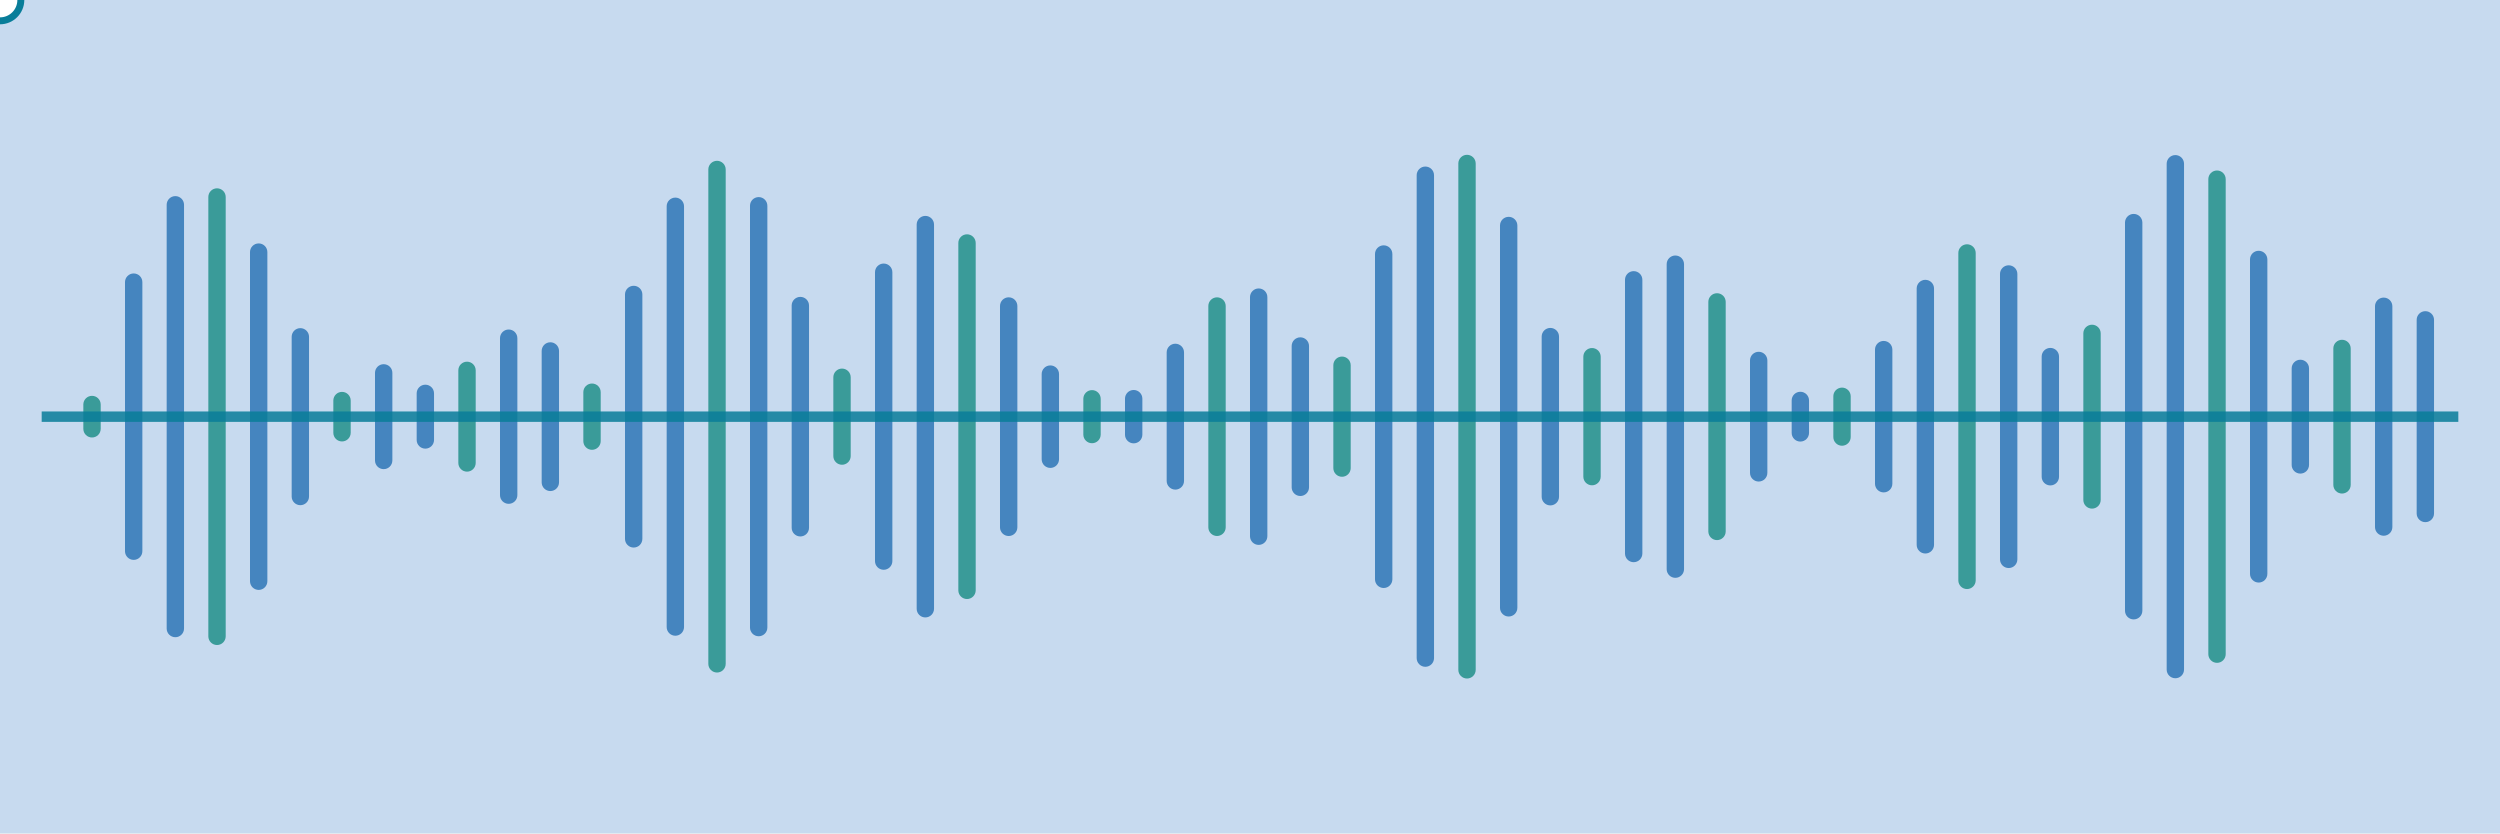
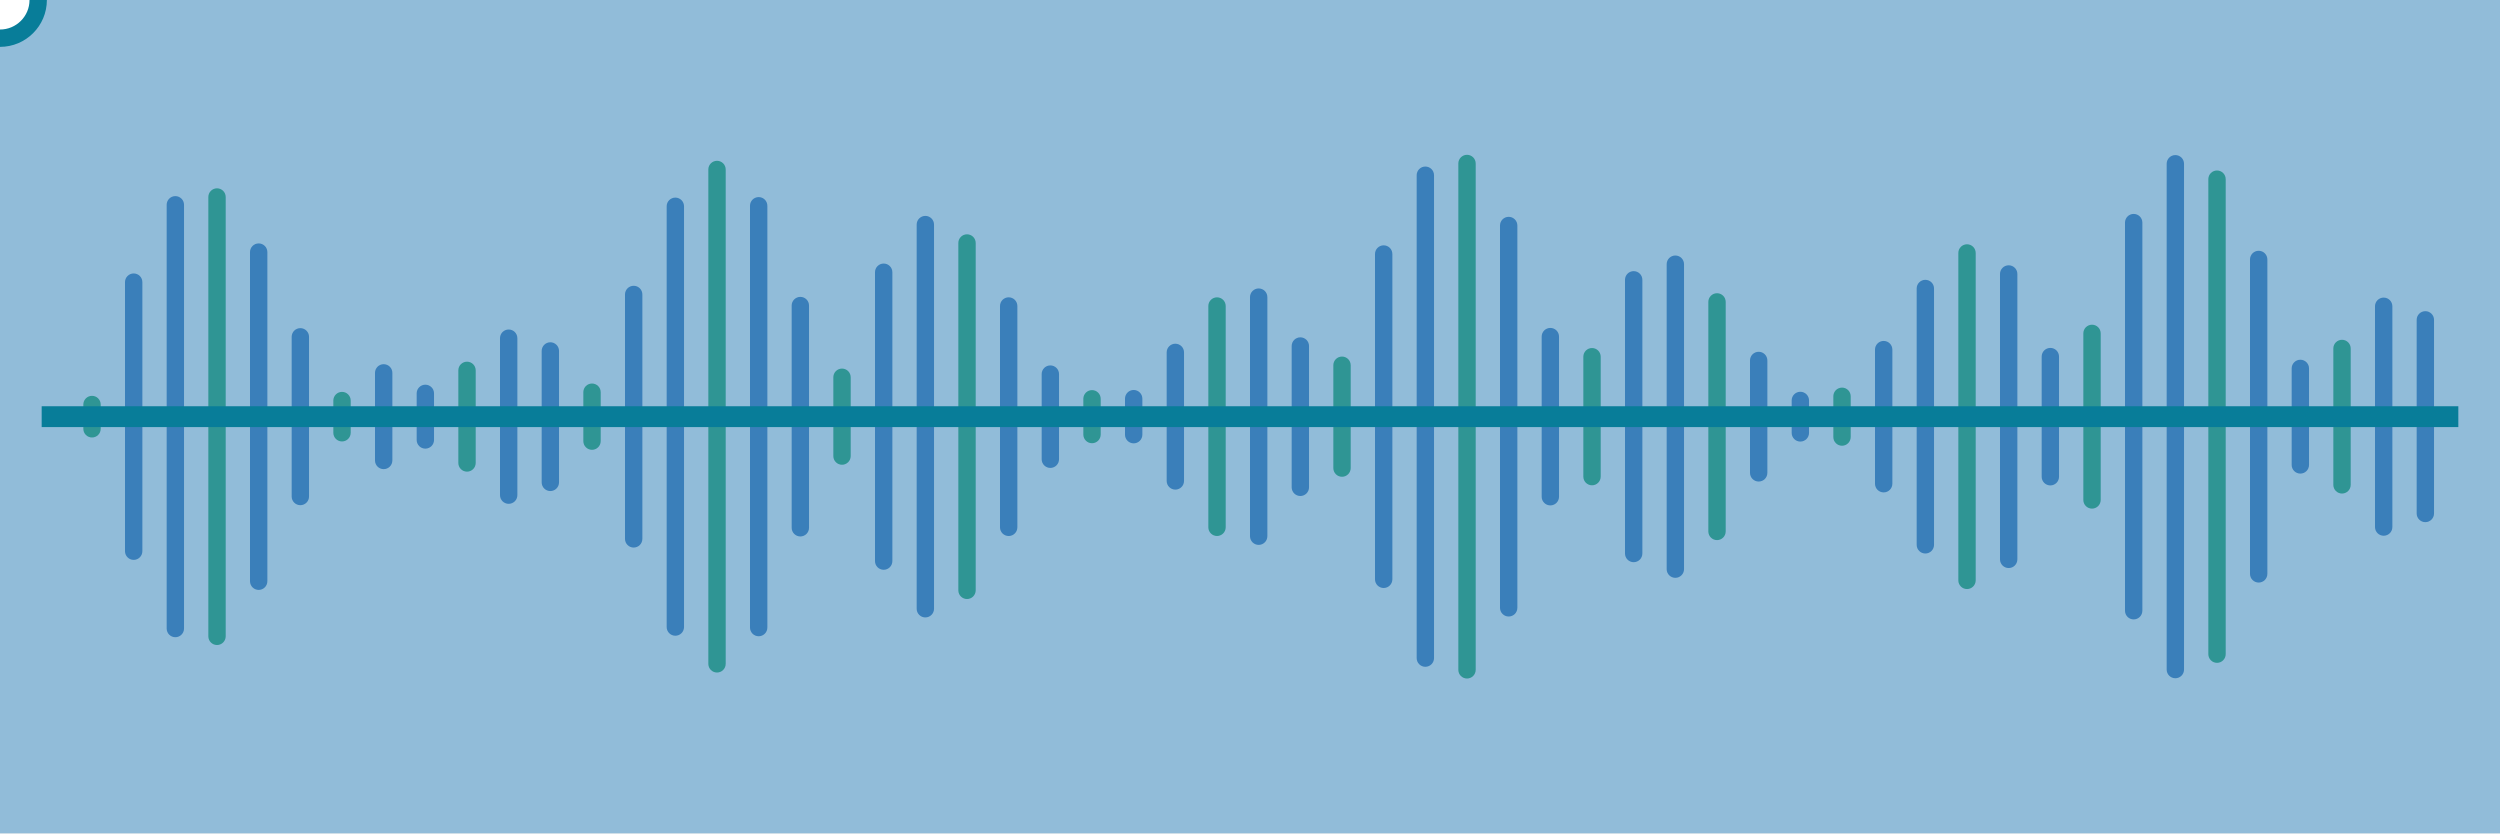
<svg xmlns="http://www.w3.org/2000/svg" viewBox="0 0 720 240">
-   <rect width="720" height="240" fill="#c7daef" />
+   <rect width="720" height="240" fill="#91bcd9" />
  <rect x="24" y="114" width="5" height="12" rx="2.5" fill="#168b83" opacity=".8">
-     <animate attributeName="opacity" values=".35;1;.35" dur="1.4s" begin="0s" repeatCount="indefinite" />
+     <animate attributeName="opacity" values=".35;1;.35" dur="2.9s" begin="0s" repeatCount="indefinite" />
  </rect>
  <rect x="36" y="78.753" width="5" height="82.494" rx="2.5" fill="#246fb3" opacity=".8">
-     <animate attributeName="opacity" values=".35;1;.35" dur="1.4s" begin="0.04s" repeatCount="indefinite" />
+     <animate attributeName="opacity" values=".35;1;.35" dur="2.9s" begin="0.04s" repeatCount="indefinite" />
  </rect>
  <rect x="48" y="56.481" width="5" height="127.038" rx="2.5" fill="#246fb3" opacity=".8">
-     <animate attributeName="opacity" values=".35;1;.35" dur="1.4s" begin="0.08s" repeatCount="indefinite" />
+     <animate attributeName="opacity" values=".35;1;.35" dur="2.9s" begin="0.08s" repeatCount="indefinite" />
  </rect>
  <rect x="60" y="54.236" width="5" height="131.528" rx="2.5" fill="#168b83" opacity=".8">
-     <animate attributeName="opacity" values=".35;1;.35" dur="1.4s" begin="0.12s" repeatCount="indefinite" />
+     <animate attributeName="opacity" values=".35;1;.35" dur="2.9s" begin="0.12s" repeatCount="indefinite" />
  </rect>
  <rect x="72" y="70.105" width="5" height="99.79" rx="2.5" fill="#246fb3" opacity=".8">
-     <animate attributeName="opacity" values=".35;1;.35" dur="1.4s" begin="0.16s" repeatCount="indefinite" />
+     <animate attributeName="opacity" values=".35;1;.35" dur="2.9s" begin="0.16s" repeatCount="indefinite" />
  </rect>
  <rect x="84" y="94.505" width="5" height="50.989" rx="2.5" fill="#246fb3" opacity=".8">
-     <animate attributeName="opacity" values=".35;1;.35" dur="1.4s" begin="0.2s" repeatCount="indefinite" />
+     <animate attributeName="opacity" values=".35;1;.35" dur="2.9s" begin="0.2s" repeatCount="indefinite" />
  </rect>
  <rect x="96" y="112.862" width="5" height="14.277" rx="2.5" fill="#168b83" opacity=".8">
-     <animate attributeName="opacity" values=".35;1;.35" dur="1.4s" begin="0.24s" repeatCount="indefinite" />
+     <animate attributeName="opacity" values=".35;1;.35" dur="2.9s" begin="0.24s" repeatCount="indefinite" />
  </rect>
  <rect x="108" y="104.886" width="5" height="30.228" rx="2.5" fill="#246fb3" opacity=".8">
-     <animate attributeName="opacity" values=".35;1;.35" dur="1.4s" begin="0.28s" repeatCount="indefinite" />
+     <animate attributeName="opacity" values=".35;1;.35" dur="2.9s" begin="0.28s" repeatCount="indefinite" />
  </rect>
  <rect x="120" y="110.79" width="5" height="18.42" rx="2.5" fill="#246fb3" opacity=".8">
-     <animate attributeName="opacity" values=".35;1;.35" dur="1.4s" begin="0.32s" repeatCount="indefinite" />
+     <animate attributeName="opacity" values=".35;1;.35" dur="2.9s" begin="0.32s" repeatCount="indefinite" />
  </rect>
  <rect x="132" y="104.165" width="5" height="31.67" rx="2.5" fill="#168b83" opacity=".8">
-     <animate attributeName="opacity" values=".35;1;.35" dur="1.4s" begin="0.36s" repeatCount="indefinite" />
+     <animate attributeName="opacity" values=".35;1;.35" dur="2.9s" begin="0.36s" repeatCount="indefinite" />
  </rect>
  <rect x="144" y="94.896" width="5" height="50.207" rx="2.5" fill="#246fb3" opacity=".8">
-     <animate attributeName="opacity" values=".35;1;.35" dur="1.4s" begin="0.4s" repeatCount="indefinite" />
+     <animate attributeName="opacity" values=".35;1;.35" dur="2.9s" begin="0.4s" repeatCount="indefinite" />
  </rect>
  <rect x="156" y="98.575" width="5" height="42.849" rx="2.5" fill="#246fb3" opacity=".8">
-     <animate attributeName="opacity" values=".35;1;.35" dur="1.4s" begin="0.44s" repeatCount="indefinite" />
+     <animate attributeName="opacity" values=".35;1;.35" dur="2.9s" begin="0.44s" repeatCount="indefinite" />
  </rect>
  <rect x="168" y="110.452" width="5" height="19.096" rx="2.5" fill="#168b83" opacity=".8">
-     <animate attributeName="opacity" values=".35;1;.35" dur="1.4s" begin="0.48s" repeatCount="indefinite" />
+     <animate attributeName="opacity" values=".35;1;.35" dur="2.9s" begin="0.48s" repeatCount="indefinite" />
  </rect>
  <rect x="180" y="82.305" width="5" height="75.391" rx="2.5" fill="#246fb3" opacity=".8">
-     <animate attributeName="opacity" values=".35;1;.35" dur="1.4s" begin="0.52s" repeatCount="indefinite" />
+     <animate attributeName="opacity" values=".35;1;.35" dur="2.9s" begin="0.52s" repeatCount="indefinite" />
  </rect>
  <rect x="192" y="56.909" width="5" height="126.182" rx="2.5" fill="#246fb3" opacity=".8">
-     <animate attributeName="opacity" values=".35;1;.35" dur="1.4s" begin="0.56s" repeatCount="indefinite" />
+     <animate attributeName="opacity" values=".35;1;.35" dur="2.9s" begin="0.56s" repeatCount="indefinite" />
  </rect>
  <rect x="204" y="46.31" width="5" height="147.379" rx="2.5" fill="#168b83" opacity=".8">
-     <animate attributeName="opacity" values=".35;1;.35" dur="1.4s" begin="0.6s" repeatCount="indefinite" />
+     <animate attributeName="opacity" values=".35;1;.35" dur="2.9s" begin="0.6s" repeatCount="indefinite" />
  </rect>
  <rect x="216" y="56.761" width="5" height="126.479" rx="2.5" fill="#246fb3" opacity=".8">
-     <animate attributeName="opacity" values=".35;1;.35" dur="1.4s" begin="0.64s" repeatCount="indefinite" />
+     <animate attributeName="opacity" values=".35;1;.35" dur="2.9s" begin="0.64s" repeatCount="indefinite" />
  </rect>
  <rect x="228" y="85.5" width="5" height="69.001" rx="2.5" fill="#246fb3" opacity=".8">
-     <animate attributeName="opacity" values=".35;1;.35" dur="1.4s" begin="0.68s" repeatCount="indefinite" />
+     <animate attributeName="opacity" values=".35;1;.35" dur="2.9s" begin="0.68s" repeatCount="indefinite" />
  </rect>
  <rect x="240" y="106.152" width="5" height="27.697" rx="2.5" fill="#168b83" opacity=".8">
-     <animate attributeName="opacity" values=".35;1;.35" dur="1.4s" begin="0.72s" repeatCount="indefinite" />
+     <animate attributeName="opacity" values=".35;1;.35" dur="2.9s" begin="0.72s" repeatCount="indefinite" />
  </rect>
  <rect x="252" y="75.901" width="5" height="88.197" rx="2.5" fill="#246fb3" opacity=".8">
-     <animate attributeName="opacity" values=".35;1;.35" dur="1.4s" begin="0.76s" repeatCount="indefinite" />
+     <animate attributeName="opacity" values=".35;1;.35" dur="2.9s" begin="0.76s" repeatCount="indefinite" />
  </rect>
  <rect x="264" y="62.178" width="5" height="115.644" rx="2.5" fill="#246fb3" opacity=".8">
-     <animate attributeName="opacity" values=".35;1;.35" dur="1.4s" begin="0.8s" repeatCount="indefinite" />
+     <animate attributeName="opacity" values=".35;1;.35" dur="2.9s" begin="0.8s" repeatCount="indefinite" />
  </rect>
  <rect x="276" y="67.48" width="5" height="105.04" rx="2.5" fill="#168b83" opacity=".8">
-     <animate attributeName="opacity" values=".35;1;.35" dur="1.4s" begin="0.84s" repeatCount="indefinite" />
+     <animate attributeName="opacity" values=".35;1;.35" dur="2.9s" begin="0.84s" repeatCount="indefinite" />
  </rect>
  <rect x="288" y="85.627" width="5" height="68.745" rx="2.5" fill="#246fb3" opacity=".8">
-     <animate attributeName="opacity" values=".35;1;.35" dur="1.4s" begin="0.88s" repeatCount="indefinite" />
+     <animate attributeName="opacity" values=".35;1;.35" dur="2.9s" begin="0.88s" repeatCount="indefinite" />
  </rect>
  <rect x="300" y="105.239" width="5" height="29.523" rx="2.5" fill="#246fb3" opacity=".8">
-     <animate attributeName="opacity" values=".35;1;.35" dur="1.4s" begin="0.92s" repeatCount="indefinite" />
+     <animate attributeName="opacity" values=".35;1;.35" dur="2.9s" begin="0.92s" repeatCount="indefinite" />
  </rect>
  <rect x="312" y="112.351" width="5" height="15.299" rx="2.5" fill="#168b83" opacity=".8">
-     <animate attributeName="opacity" values=".35;1;.35" dur="1.4s" begin="0.96s" repeatCount="indefinite" />
+     <animate attributeName="opacity" values=".35;1;.35" dur="2.9s" begin="0.96s" repeatCount="indefinite" />
  </rect>
  <rect x="324" y="112.314" width="5" height="15.372" rx="2.5" fill="#246fb3" opacity=".8">
-     <animate attributeName="opacity" values=".35;1;.35" dur="1.4s" begin="1s" repeatCount="indefinite" />
+     <animate attributeName="opacity" values=".35;1;.35" dur="2.9s" begin="1s" repeatCount="indefinite" />
  </rect>
  <rect x="336" y="98.99" width="5" height="42.02" rx="2.5" fill="#246fb3" opacity=".8">
-     <animate attributeName="opacity" values=".35;1;.35" dur="1.4s" begin="1.04s" repeatCount="indefinite" />
+     <animate attributeName="opacity" values=".35;1;.35" dur="2.9s" begin="1.04s" repeatCount="indefinite" />
  </rect>
  <rect x="348" y="85.633" width="5" height="68.734" rx="2.5" fill="#168b83" opacity=".8">
-     <animate attributeName="opacity" values=".35;1;.35" dur="1.4s" begin="1.08s" repeatCount="indefinite" />
+     <animate attributeName="opacity" values=".35;1;.35" dur="2.9s" begin="1.08s" repeatCount="indefinite" />
  </rect>
  <rect x="360" y="83.072" width="5" height="73.857" rx="2.5" fill="#246fb3" opacity=".8">
-     <animate attributeName="opacity" values=".35;1;.35" dur="1.4s" begin="1.12s" repeatCount="indefinite" />
+     <animate attributeName="opacity" values=".35;1;.35" dur="2.9s" begin="1.12s" repeatCount="indefinite" />
  </rect>
  <rect x="372" y="97.152" width="5" height="45.696" rx="2.5" fill="#246fb3" opacity=".8">
-     <animate attributeName="opacity" values=".35;1;.35" dur="1.4s" begin="1.16s" repeatCount="indefinite" />
+     <animate attributeName="opacity" values=".35;1;.35" dur="2.9s" begin="1.16s" repeatCount="indefinite" />
  </rect>
  <rect x="384" y="102.689" width="5" height="34.622" rx="2.5" fill="#168b83" opacity=".8">
-     <animate attributeName="opacity" values=".35;1;.35" dur="1.4s" begin="1.2s" repeatCount="indefinite" />
+     <animate attributeName="opacity" values=".35;1;.35" dur="2.9s" begin="1.2s" repeatCount="indefinite" />
  </rect>
  <rect x="396" y="70.656" width="5" height="98.688" rx="2.5" fill="#246fb3" opacity=".8">
-     <animate attributeName="opacity" values=".35;1;.35" dur="1.4s" begin="1.24s" repeatCount="indefinite" />
+     <animate attributeName="opacity" values=".35;1;.35" dur="2.9s" begin="1.24s" repeatCount="indefinite" />
  </rect>
  <rect x="408" y="47.964" width="5" height="144.073" rx="2.5" fill="#246fb3" opacity=".8">
-     <animate attributeName="opacity" values=".35;1;.35" dur="1.4s" begin="1.28s" repeatCount="indefinite" />
+     <animate attributeName="opacity" values=".35;1;.35" dur="2.9s" begin="1.28s" repeatCount="indefinite" />
  </rect>
  <rect x="420" y="44.584" width="5" height="150.831" rx="2.5" fill="#168b83" opacity=".8">
-     <animate attributeName="opacity" values=".35;1;.35" dur="1.4s" begin="1.32s" repeatCount="indefinite" />
+     <animate attributeName="opacity" values=".35;1;.35" dur="2.9s" begin="1.32s" repeatCount="indefinite" />
  </rect>
  <rect x="432" y="62.445" width="5" height="115.111" rx="2.5" fill="#246fb3" opacity=".8">
-     <animate attributeName="opacity" values=".35;1;.35" dur="1.4s" begin="1.36s" repeatCount="indefinite" />
+     <animate attributeName="opacity" values=".35;1;.35" dur="2.9s" begin="1.36s" repeatCount="indefinite" />
  </rect>
  <rect x="444" y="94.442" width="5" height="51.116" rx="2.5" fill="#246fb3" opacity=".8">
-     <animate attributeName="opacity" values=".35;1;.35" dur="1.4s" begin="1.4s" repeatCount="indefinite" />
+     <animate attributeName="opacity" values=".35;1;.35" dur="2.9s" begin="1.4s" repeatCount="indefinite" />
  </rect>
  <rect x="456" y="100.233" width="5" height="39.535" rx="2.5" fill="#168b83" opacity=".8">
-     <animate attributeName="opacity" values=".35;1;.35" dur="1.4s" begin="1.44s" repeatCount="indefinite" />
+     <animate attributeName="opacity" values=".35;1;.35" dur="2.9s" begin="1.44s" repeatCount="indefinite" />
  </rect>
  <rect x="468" y="78.088" width="5" height="83.824" rx="2.5" fill="#246fb3" opacity=".8">
-     <animate attributeName="opacity" values=".35;1;.35" dur="1.4s" begin="1.48s" repeatCount="indefinite" />
+     <animate attributeName="opacity" values=".35;1;.35" dur="2.9s" begin="1.48s" repeatCount="indefinite" />
  </rect>
  <rect x="480" y="73.585" width="5" height="92.831" rx="2.5" fill="#246fb3" opacity=".8">
-     <animate attributeName="opacity" values=".35;1;.35" dur="1.4s" begin="1.52s" repeatCount="indefinite" />
+     <animate attributeName="opacity" values=".35;1;.35" dur="2.9s" begin="1.52s" repeatCount="indefinite" />
  </rect>
  <rect x="492" y="84.448" width="5" height="71.104" rx="2.5" fill="#168b83" opacity=".8">
-     <animate attributeName="opacity" values=".35;1;.35" dur="1.4s" begin="1.56s" repeatCount="indefinite" />
+     <animate attributeName="opacity" values=".35;1;.35" dur="2.9s" begin="1.56s" repeatCount="indefinite" />
  </rect>
  <rect x="504" y="101.313" width="5" height="37.373" rx="2.5" fill="#246fb3" opacity=".8">
-     <animate attributeName="opacity" values=".35;1;.35" dur="1.4s" begin="1.6s" repeatCount="indefinite" />
+     <animate attributeName="opacity" values=".35;1;.35" dur="2.9s" begin="1.6s" repeatCount="indefinite" />
  </rect>
  <rect x="516" y="112.828" width="5" height="14.344" rx="2.5" fill="#246fb3" opacity=".8">
-     <animate attributeName="opacity" values=".35;1;.35" dur="1.4s" begin="1.64s" repeatCount="indefinite" />
+     <animate attributeName="opacity" values=".35;1;.35" dur="2.9s" begin="1.64s" repeatCount="indefinite" />
  </rect>
  <rect x="528" y="111.63" width="5" height="16.741" rx="2.5" fill="#168b83" opacity=".8">
-     <animate attributeName="opacity" values=".35;1;.35" dur="1.4s" begin="1.68s" repeatCount="indefinite" />
+     <animate attributeName="opacity" values=".35;1;.35" dur="2.9s" begin="1.68s" repeatCount="indefinite" />
  </rect>
  <rect x="540" y="98.189" width="5" height="43.623" rx="2.5" fill="#246fb3" opacity=".8">
-     <animate attributeName="opacity" values=".35;1;.35" dur="1.4s" begin="1.72s" repeatCount="indefinite" />
+     <animate attributeName="opacity" values=".35;1;.35" dur="2.9s" begin="1.72s" repeatCount="indefinite" />
  </rect>
  <rect x="552" y="80.589" width="5" height="78.823" rx="2.5" fill="#246fb3" opacity=".8">
-     <animate attributeName="opacity" values=".35;1;.35" dur="1.4s" begin="1.76s" repeatCount="indefinite" />
+     <animate attributeName="opacity" values=".35;1;.35" dur="2.9s" begin="1.76s" repeatCount="indefinite" />
  </rect>
  <rect x="564" y="70.353" width="5" height="99.295" rx="2.5" fill="#168b83" opacity=".8">
-     <animate attributeName="opacity" values=".35;1;.35" dur="1.4s" begin="1.8s" repeatCount="indefinite" />
+     <animate attributeName="opacity" values=".35;1;.35" dur="2.9s" begin="1.8s" repeatCount="indefinite" />
  </rect>
  <rect x="576" y="76.404" width="5" height="87.192" rx="2.5" fill="#246fb3" opacity=".8">
-     <animate attributeName="opacity" values=".35;1;.35" dur="1.4s" begin="1.84s" repeatCount="indefinite" />
+     <animate attributeName="opacity" values=".35;1;.35" dur="2.9s" begin="1.84s" repeatCount="indefinite" />
  </rect>
  <rect x="588" y="100.197" width="5" height="39.606" rx="2.5" fill="#246fb3" opacity=".8">
-     <animate attributeName="opacity" values=".35;1;.35" dur="1.4s" begin="1.88s" repeatCount="indefinite" />
+     <animate attributeName="opacity" values=".35;1;.35" dur="2.9s" begin="1.88s" repeatCount="indefinite" />
  </rect>
  <rect x="600" y="93.516" width="5" height="52.968" rx="2.5" fill="#168b83" opacity=".8">
-     <animate attributeName="opacity" values=".35;1;.35" dur="1.4s" begin="1.92s" repeatCount="indefinite" />
+     <animate attributeName="opacity" values=".35;1;.35" dur="2.9s" begin="1.92s" repeatCount="indefinite" />
  </rect>
  <rect x="612" y="61.607" width="5" height="116.785" rx="2.5" fill="#246fb3" opacity=".8">
-     <animate attributeName="opacity" values=".35;1;.35" dur="1.4s" begin="1.96s" repeatCount="indefinite" />
+     <animate attributeName="opacity" values=".35;1;.35" dur="2.9s" begin="1.96s" repeatCount="indefinite" />
  </rect>
  <rect x="624" y="44.662" width="5" height="150.676" rx="2.5" fill="#246fb3" opacity=".8">
-     <animate attributeName="opacity" values=".35;1;.35" dur="1.4s" begin="2s" repeatCount="indefinite" />
+     <animate attributeName="opacity" values=".35;1;.35" dur="2.9s" begin="2s" repeatCount="indefinite" />
  </rect>
  <rect x="636" y="49.101" width="5" height="141.797" rx="2.5" fill="#168b83" opacity=".8">
-     <animate attributeName="opacity" values=".35;1;.35" dur="1.4s" begin="2.04s" repeatCount="indefinite" />
+     <animate attributeName="opacity" values=".35;1;.35" dur="2.9s" begin="2.04s" repeatCount="indefinite" />
  </rect>
  <rect x="648" y="72.224" width="5" height="95.553" rx="2.5" fill="#246fb3" opacity=".8">
-     <animate attributeName="opacity" values=".35;1;.35" dur="1.4s" begin="2.08s" repeatCount="indefinite" />
+     <animate attributeName="opacity" values=".35;1;.35" dur="2.9s" begin="2.08s" repeatCount="indefinite" />
  </rect>
  <rect x="660" y="103.602" width="5" height="32.795" rx="2.5" fill="#246fb3" opacity=".8">
-     <animate attributeName="opacity" values=".35;1;.35" dur="1.4s" begin="2.12s" repeatCount="indefinite" />
+     <animate attributeName="opacity" values=".35;1;.35" dur="2.9s" begin="2.12s" repeatCount="indefinite" />
  </rect>
  <rect x="672" y="97.858" width="5" height="44.284" rx="2.5" fill="#168b83" opacity=".8">
-     <animate attributeName="opacity" values=".35;1;.35" dur="1.4s" begin="2.16s" repeatCount="indefinite" />
+     <animate attributeName="opacity" values=".35;1;.35" dur="2.9s" begin="2.16s" repeatCount="indefinite" />
  </rect>
  <rect x="684" y="85.706" width="5" height="68.588" rx="2.5" fill="#246fb3" opacity=".8">
-     <animate attributeName="opacity" values=".35;1;.35" dur="1.4s" begin="2.2s" repeatCount="indefinite" />
+     <animate attributeName="opacity" values=".35;1;.35" dur="2.9s" begin="2.2s" repeatCount="indefinite" />
  </rect>
  <rect x="696" y="89.619" width="5" height="60.762" rx="2.5" fill="#246fb3" opacity=".8">
-     <animate attributeName="opacity" values=".35;1;.35" dur="1.4s" begin="2.24s" repeatCount="indefinite" />
+     <animate attributeName="opacity" values=".35;1;.35" dur="2.9s" begin="2.24s" repeatCount="indefinite" />
  </rect>
-   <path d="M12 120H708" fill="none" stroke="#087d99" stroke-width="3" opacity=".85" />
-   <circle r="6" fill="#fff" stroke="#087d99" stroke-width="2">
-     <animateMotion path="M12 120H708" dur="2.5s" begin="0s" repeatCount="indefinite" />
+   <path d="M12 120H708" fill="none" stroke="#087d99" stroke-width="6" opacity="1" />
+   <circle r="11" fill="#fff" stroke="#087d99" stroke-width="5">
+     <animateMotion path="M12 120H708" dur="5.3s" begin="0s" repeatCount="indefinite" />
  </circle>
</svg>
